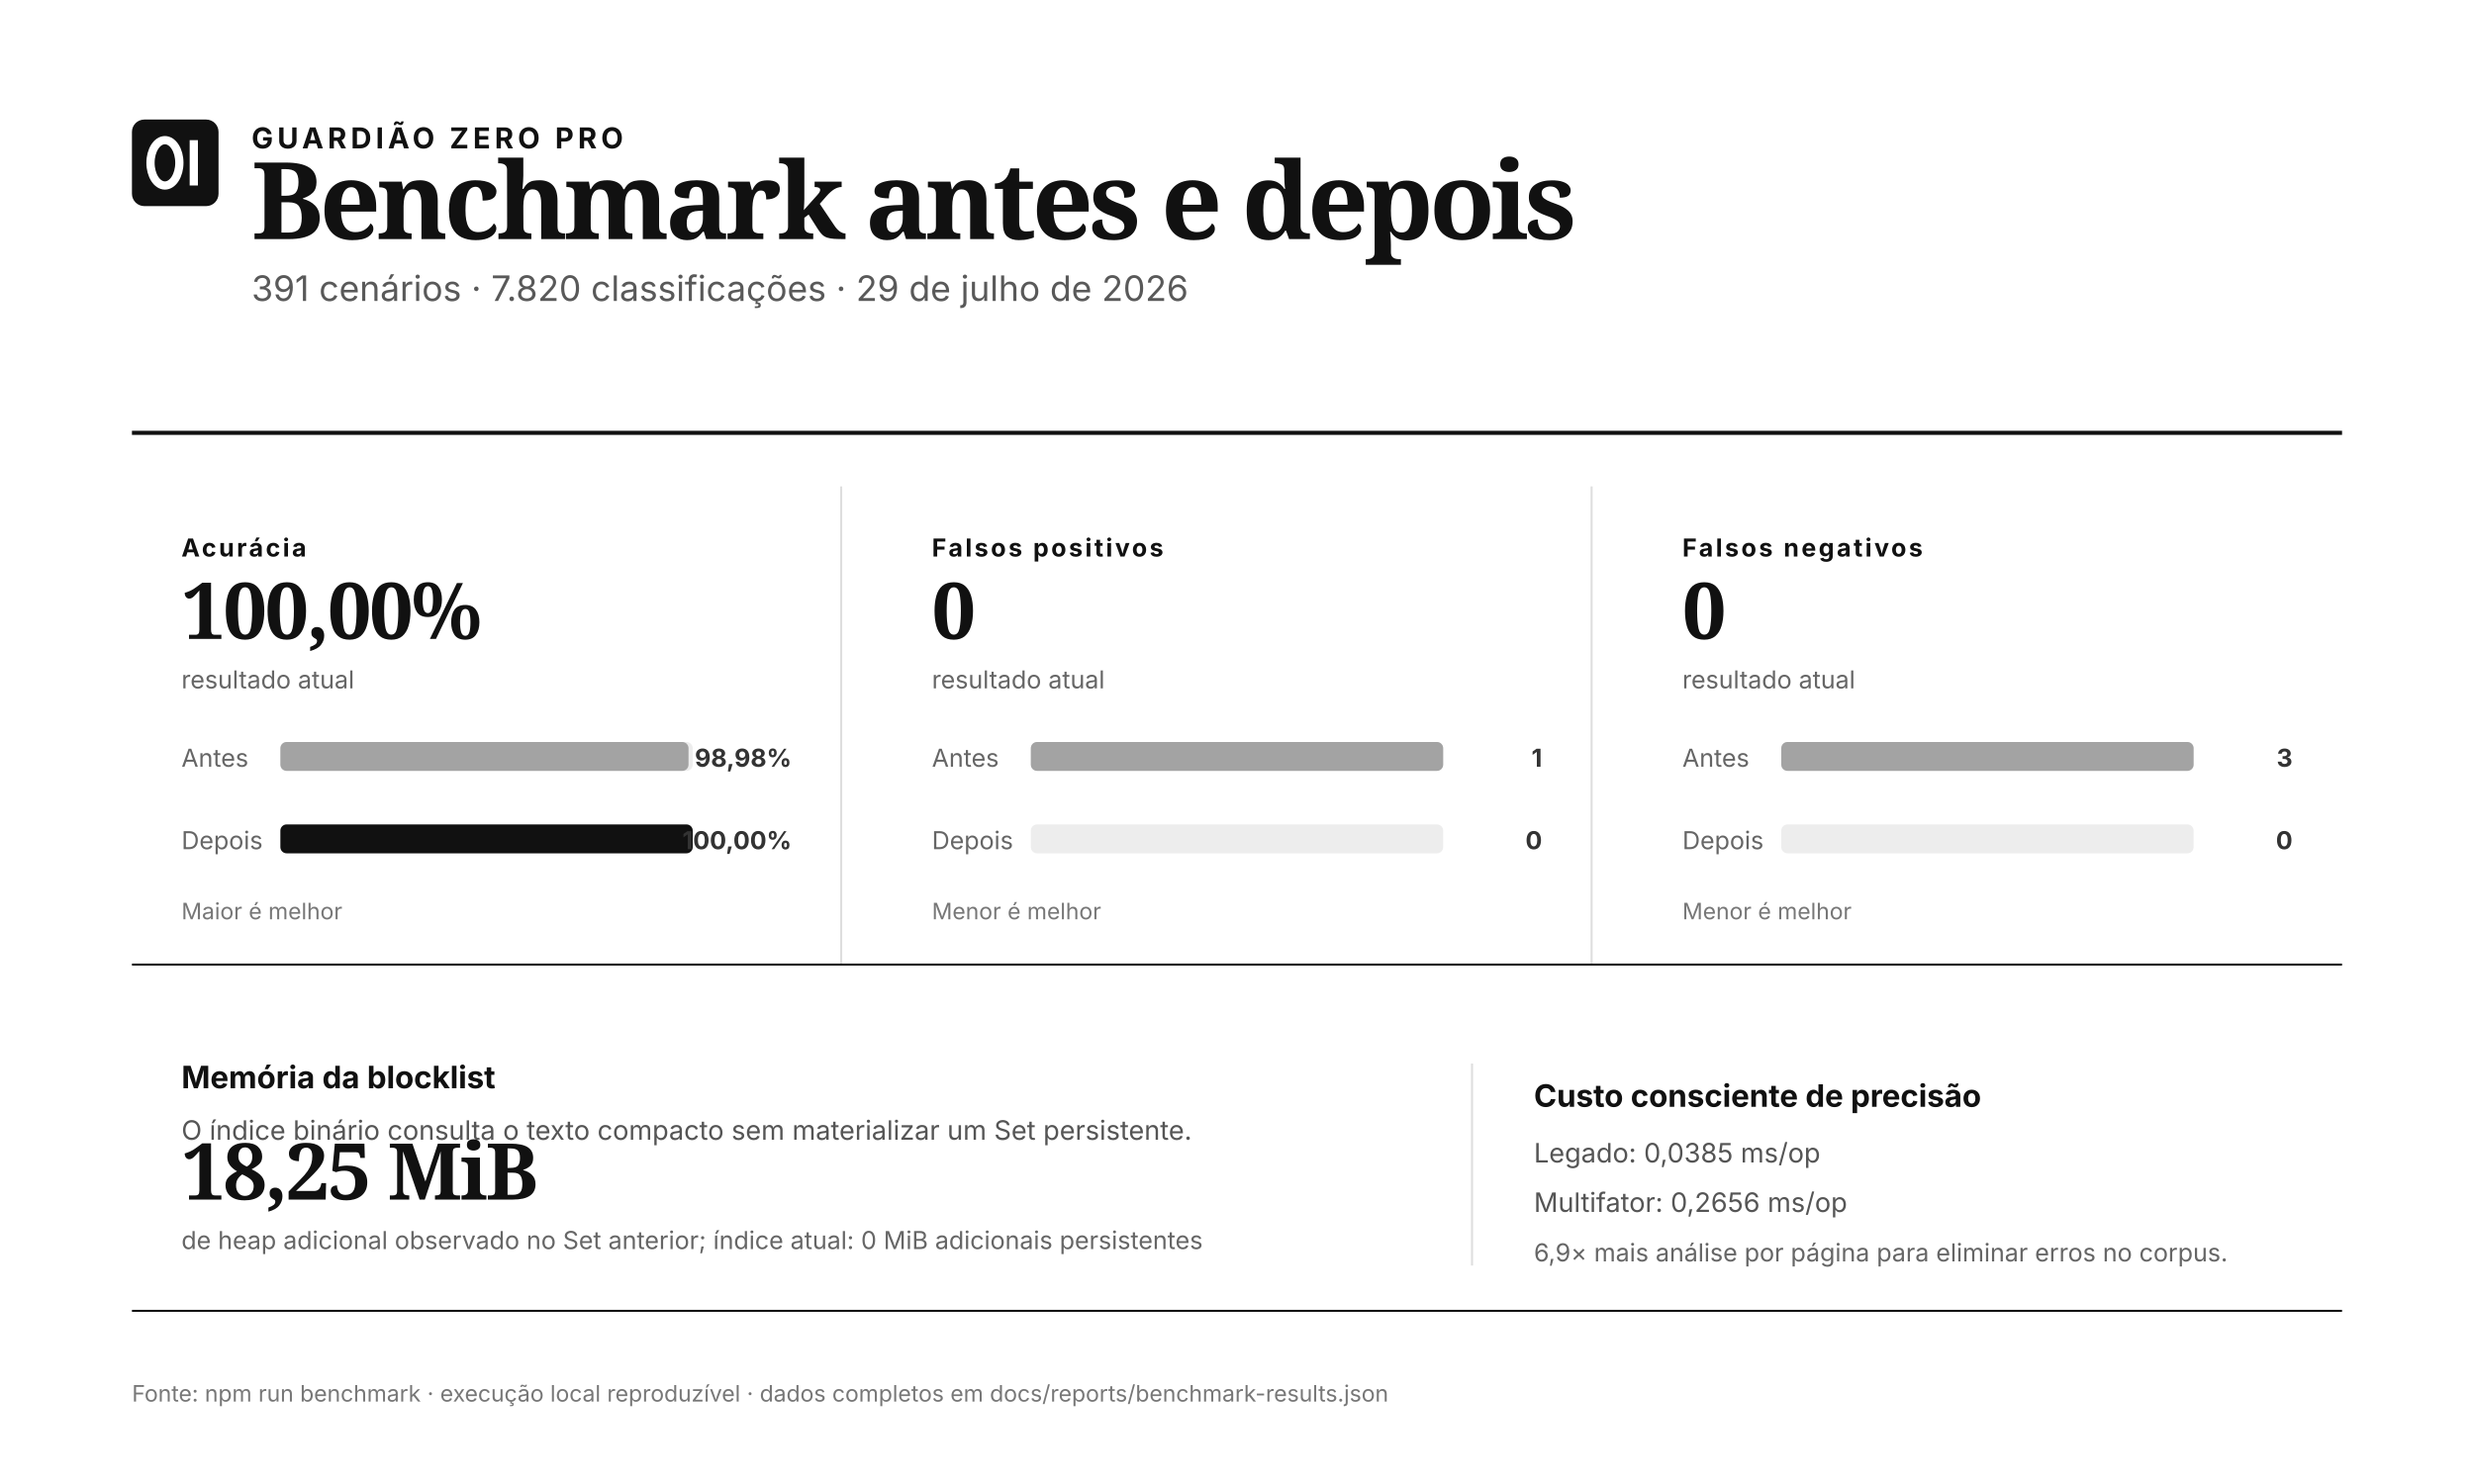
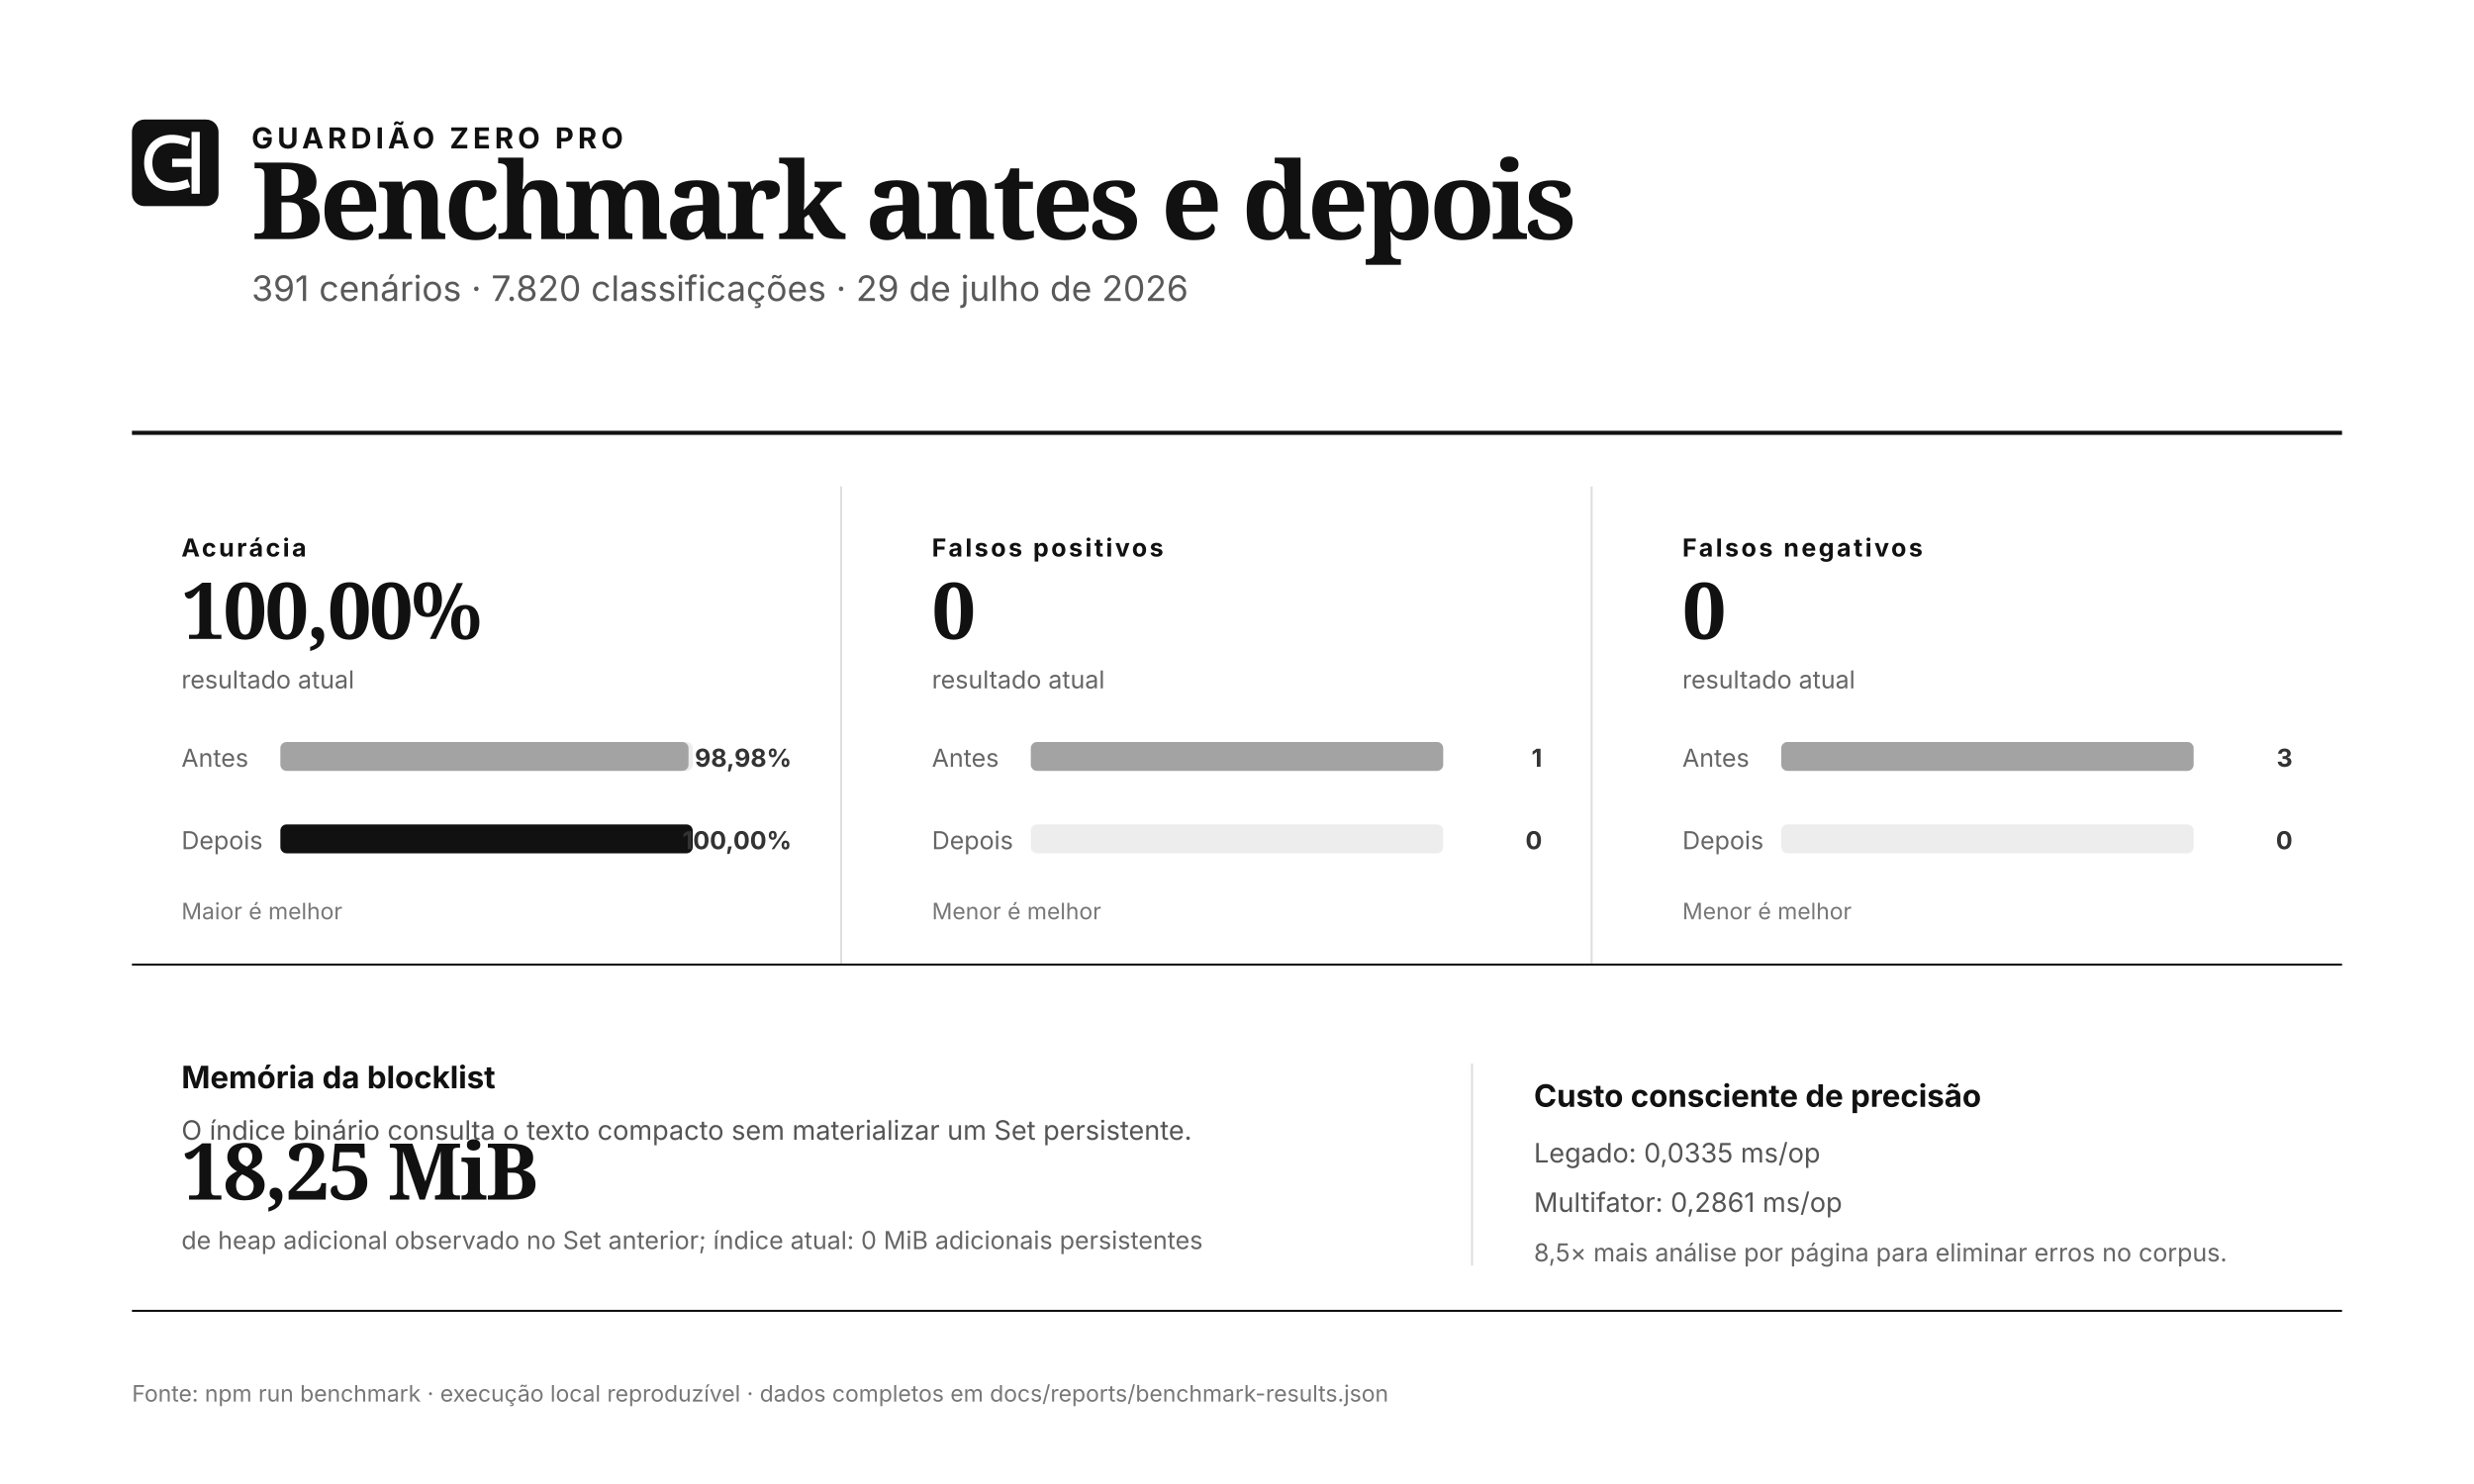
<svg xmlns="http://www.w3.org/2000/svg" width="1200" height="720" viewBox="0 0 1200 720" role="img" aria-labelledby="title description">
  <rect width="1200" height="720" fill="#fff" />
  <style>
        text { font-family: Inter, -apple-system, BlinkMacSystemFont, "Segoe UI", sans-serif; fill: #111; }
        .kicker { font-size: 14px; font-weight: 700; letter-spacing: 2px; }
        .title { font-family: Newsreader, Georgia, serif; font-size: 52px; font-weight: 560; letter-spacing: -2px; }
        .subtitle { font-size: 17px; fill: #595959; }
        .eyebrow { font-size: 12px; font-weight: 720; letter-spacing: 1.2px; text-transform: uppercase; }
        .metric { font-family: Newsreader, Georgia, serif; font-size: 38px; font-weight: 560; letter-spacing: -1px; }
        .caption, .label, .value { font-size: 12px; fill: #666; }
        .value { fill: #333; font-weight: 650; }
        .delta { font-size: 11px; fill: #777; }
        .note-title { font-size: 15px; font-weight: 700; }
        .note { font-size: 13px; fill: #555; }
        .footer { font-size: 11px; fill: #777; }
    </style>
  <g transform="translate(64 58)">
    <rect width="42" height="42" rx="6" fill="#111" />
-     <ellipse cx="16" cy="21" rx="7" ry="11" fill="none" stroke="#fff" stroke-width="4" />
-     <path d="M30 10v22" stroke="#fff" stroke-width="4" />
+     <path d="M25.7 10.5C15.4 7 7.9 12 7.9 21s7.5 14 17.8 10.5" fill="none" stroke="#fff" stroke-width="4" stroke-linecap="square" />
+     <path d="M21.5 21h9.4M30.9 8v26" fill="none" stroke="#fff" stroke-width="4" stroke-linecap="square" />
    <text x="58" y="14" class="kicker">GUARDIÃO ZERO PRO</text>
    <text x="58" y="58" class="title">Benchmark antes e depois</text>
    <text x="58" y="88" class="subtitle">391 cenários · 7.820 classificações · 29 de julho de 2026</text>
  </g>
  <line x1="64" y1="210" x2="1136" y2="210" stroke="#111" stroke-width="2" />
  <line x1="408" y1="236" x2="408" y2="468" stroke="#dedede" />
  <line x1="772" y1="236" x2="772" y2="468" stroke="#dedede" />
  <line x1="64" y1="468" x2="1136" y2="468" stroke="#111" />
  <g transform="translate(64 236)">
    <text x="24" y="34" class="eyebrow">Acurácia</text>
    <text x="24" y="74" class="metric">100,00%</text>
    <text x="24" y="98" class="caption">resultado atual</text>
    <text x="24" y="136" class="label">Antes</text>
    <rect x="72" y="124" width="200" height="14" rx="3" fill="#ededed" />
    <rect x="72" y="124" width="197.96" height="14" rx="3" fill="#a3a3a3" />
    <text x="320" y="136" text-anchor="end" class="value">98,98%</text>
    <text x="24" y="176" class="label">Depois</text>
    <rect x="72" y="164" width="200" height="14" rx="3" fill="#ededed" />
    <rect x="72" y="164" width="200.00" height="14" rx="3" fill="#111" />
    <text x="320" y="176" text-anchor="end" class="value">100,00%</text>
    <text x="24" y="210" class="delta">Maior é melhor</text>
  </g>
  <g transform="translate(428 236)">
    <text x="24" y="34" class="eyebrow">Falsos positivos</text>
    <text x="24" y="74" class="metric">0</text>
    <text x="24" y="98" class="caption">resultado atual</text>
    <text x="24" y="136" class="label">Antes</text>
    <rect x="72" y="124" width="200" height="14" rx="3" fill="#ededed" />
    <rect x="72" y="124" width="200.00" height="14" rx="3" fill="#a3a3a3" />
    <text x="320" y="136" text-anchor="end" class="value">1</text>
    <text x="24" y="176" class="label">Depois</text>
    <rect x="72" y="164" width="200" height="14" rx="3" fill="#ededed" />
    <rect x="72" y="164" width="0.00" height="14" rx="3" fill="#111" />
    <text x="320" y="176" text-anchor="end" class="value">0</text>
    <text x="24" y="210" class="delta">Menor é melhor</text>
  </g>
  <g transform="translate(792 236)">
    <text x="24" y="34" class="eyebrow">Falsos negativos</text>
    <text x="24" y="74" class="metric">0</text>
    <text x="24" y="98" class="caption">resultado atual</text>
    <text x="24" y="136" class="label">Antes</text>
    <rect x="72" y="124" width="200" height="14" rx="3" fill="#ededed" />
    <rect x="72" y="124" width="200.00" height="14" rx="3" fill="#a3a3a3" />
    <text x="320" y="136" text-anchor="end" class="value">3</text>
    <text x="24" y="176" class="label">Depois</text>
    <rect x="72" y="164" width="200" height="14" rx="3" fill="#ededed" />
    <rect x="72" y="164" width="0.00" height="14" rx="3" fill="#111" />
    <text x="320" y="176" text-anchor="end" class="value">0</text>
    <text x="24" y="210" class="delta">Menor é melhor</text>
  </g>
  <g transform="translate(64 494)">
    <text x="24" y="34" class="note-title">Memória da blocklist</text>
    <text x="24" y="59" class="note">O índice binário consulta o texto compacto sem materializar um Set persistente.</text>
    <text x="24" y="88" class="metric">18,25 MiB</text>
    <text x="24" y="112" class="caption">de heap adicional observado no Set anterior; índice atual: 0 MiB adicionais persistentes</text>
    <line x1="650" y1="22" x2="650" y2="120" stroke="#dedede" />
    <text x="680" y="43" class="note-title">Custo consciente de precisão</text>
-     <text x="680" y="70" class="note">Legado: 0,0385 ms/op</text>
-     <text x="680" y="94" class="note">Multifator: 0,2656 ms/op</text>
-     <text x="680" y="118" class="caption">6,9× mais análise por página para eliminar erros no corpus.</text>
+     <text x="680" y="70" class="note">Legado: 0,0335 ms/op</text>
+     <text x="680" y="94" class="note">Multifator: 0,2861 ms/op</text>
+     <text x="680" y="118" class="caption">8,5× mais análise por página para eliminar erros no corpus.</text>
  </g>
  <line x1="64" y1="636" x2="1136" y2="636" stroke="#111" />
  <text x="64" y="680" class="footer">Fonte: npm run benchmark · execução local reproduzível · dados completos em docs/reports/benchmark-results.json</text>
</svg>
